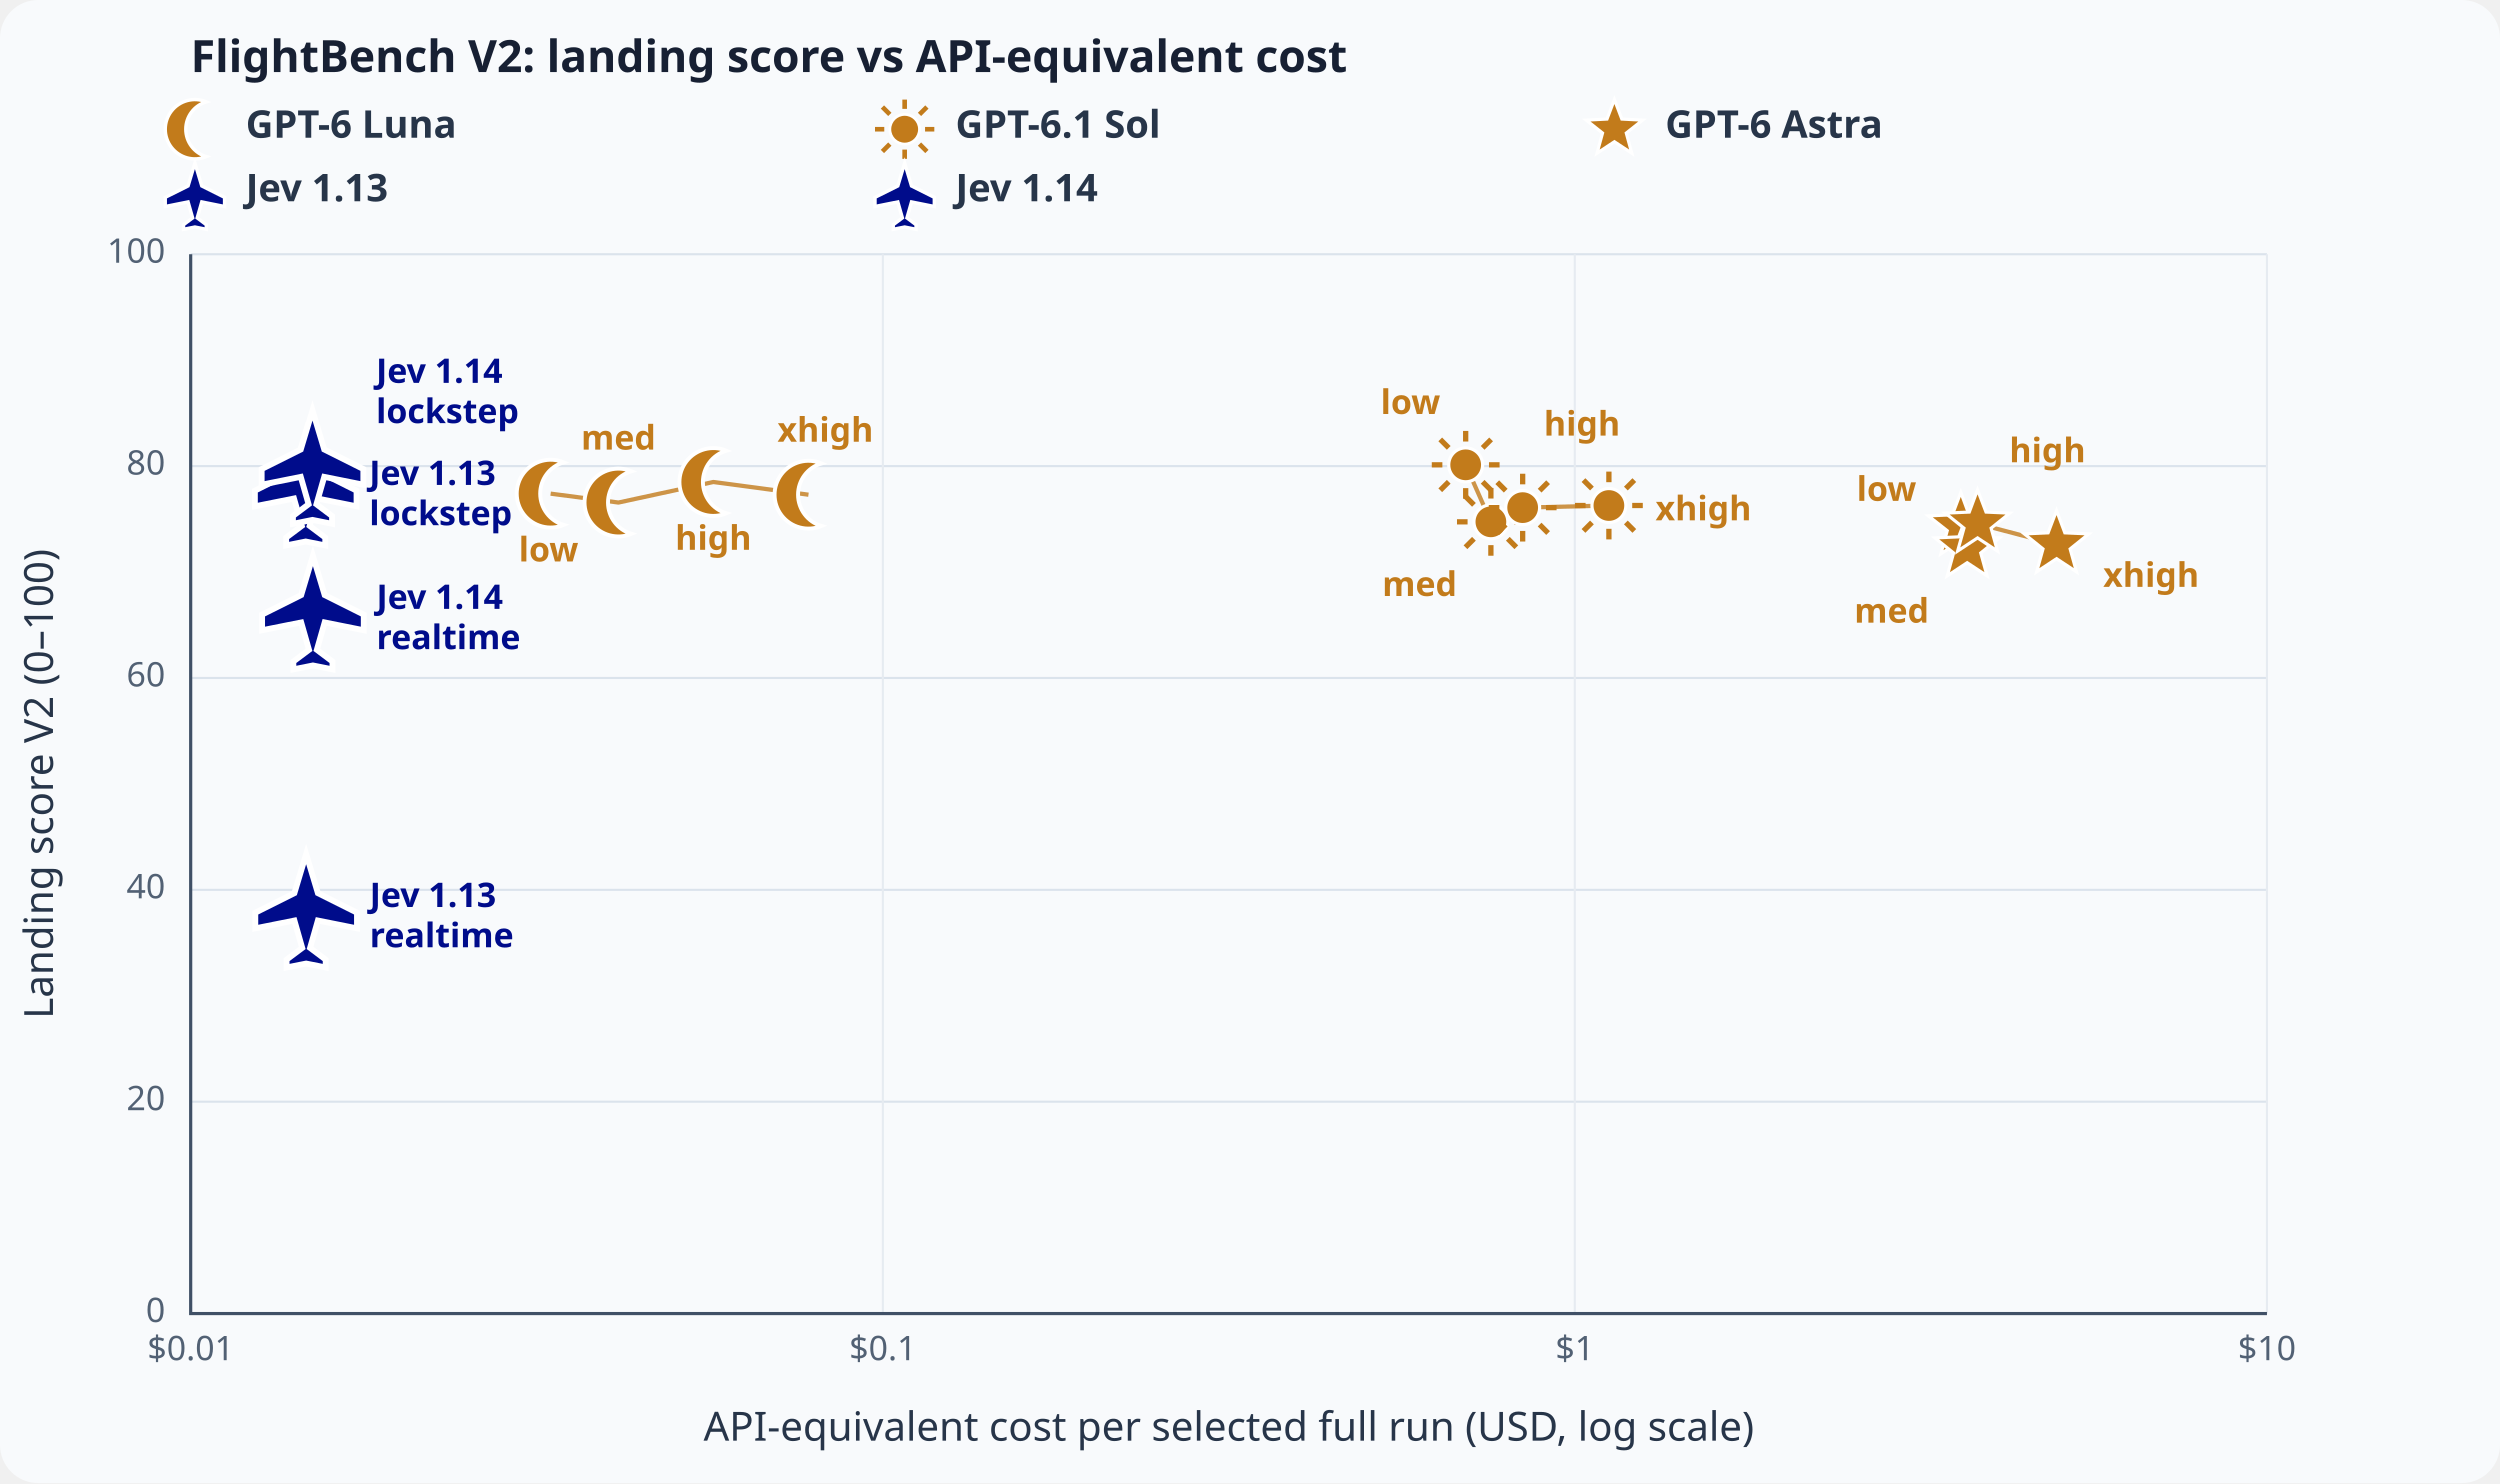
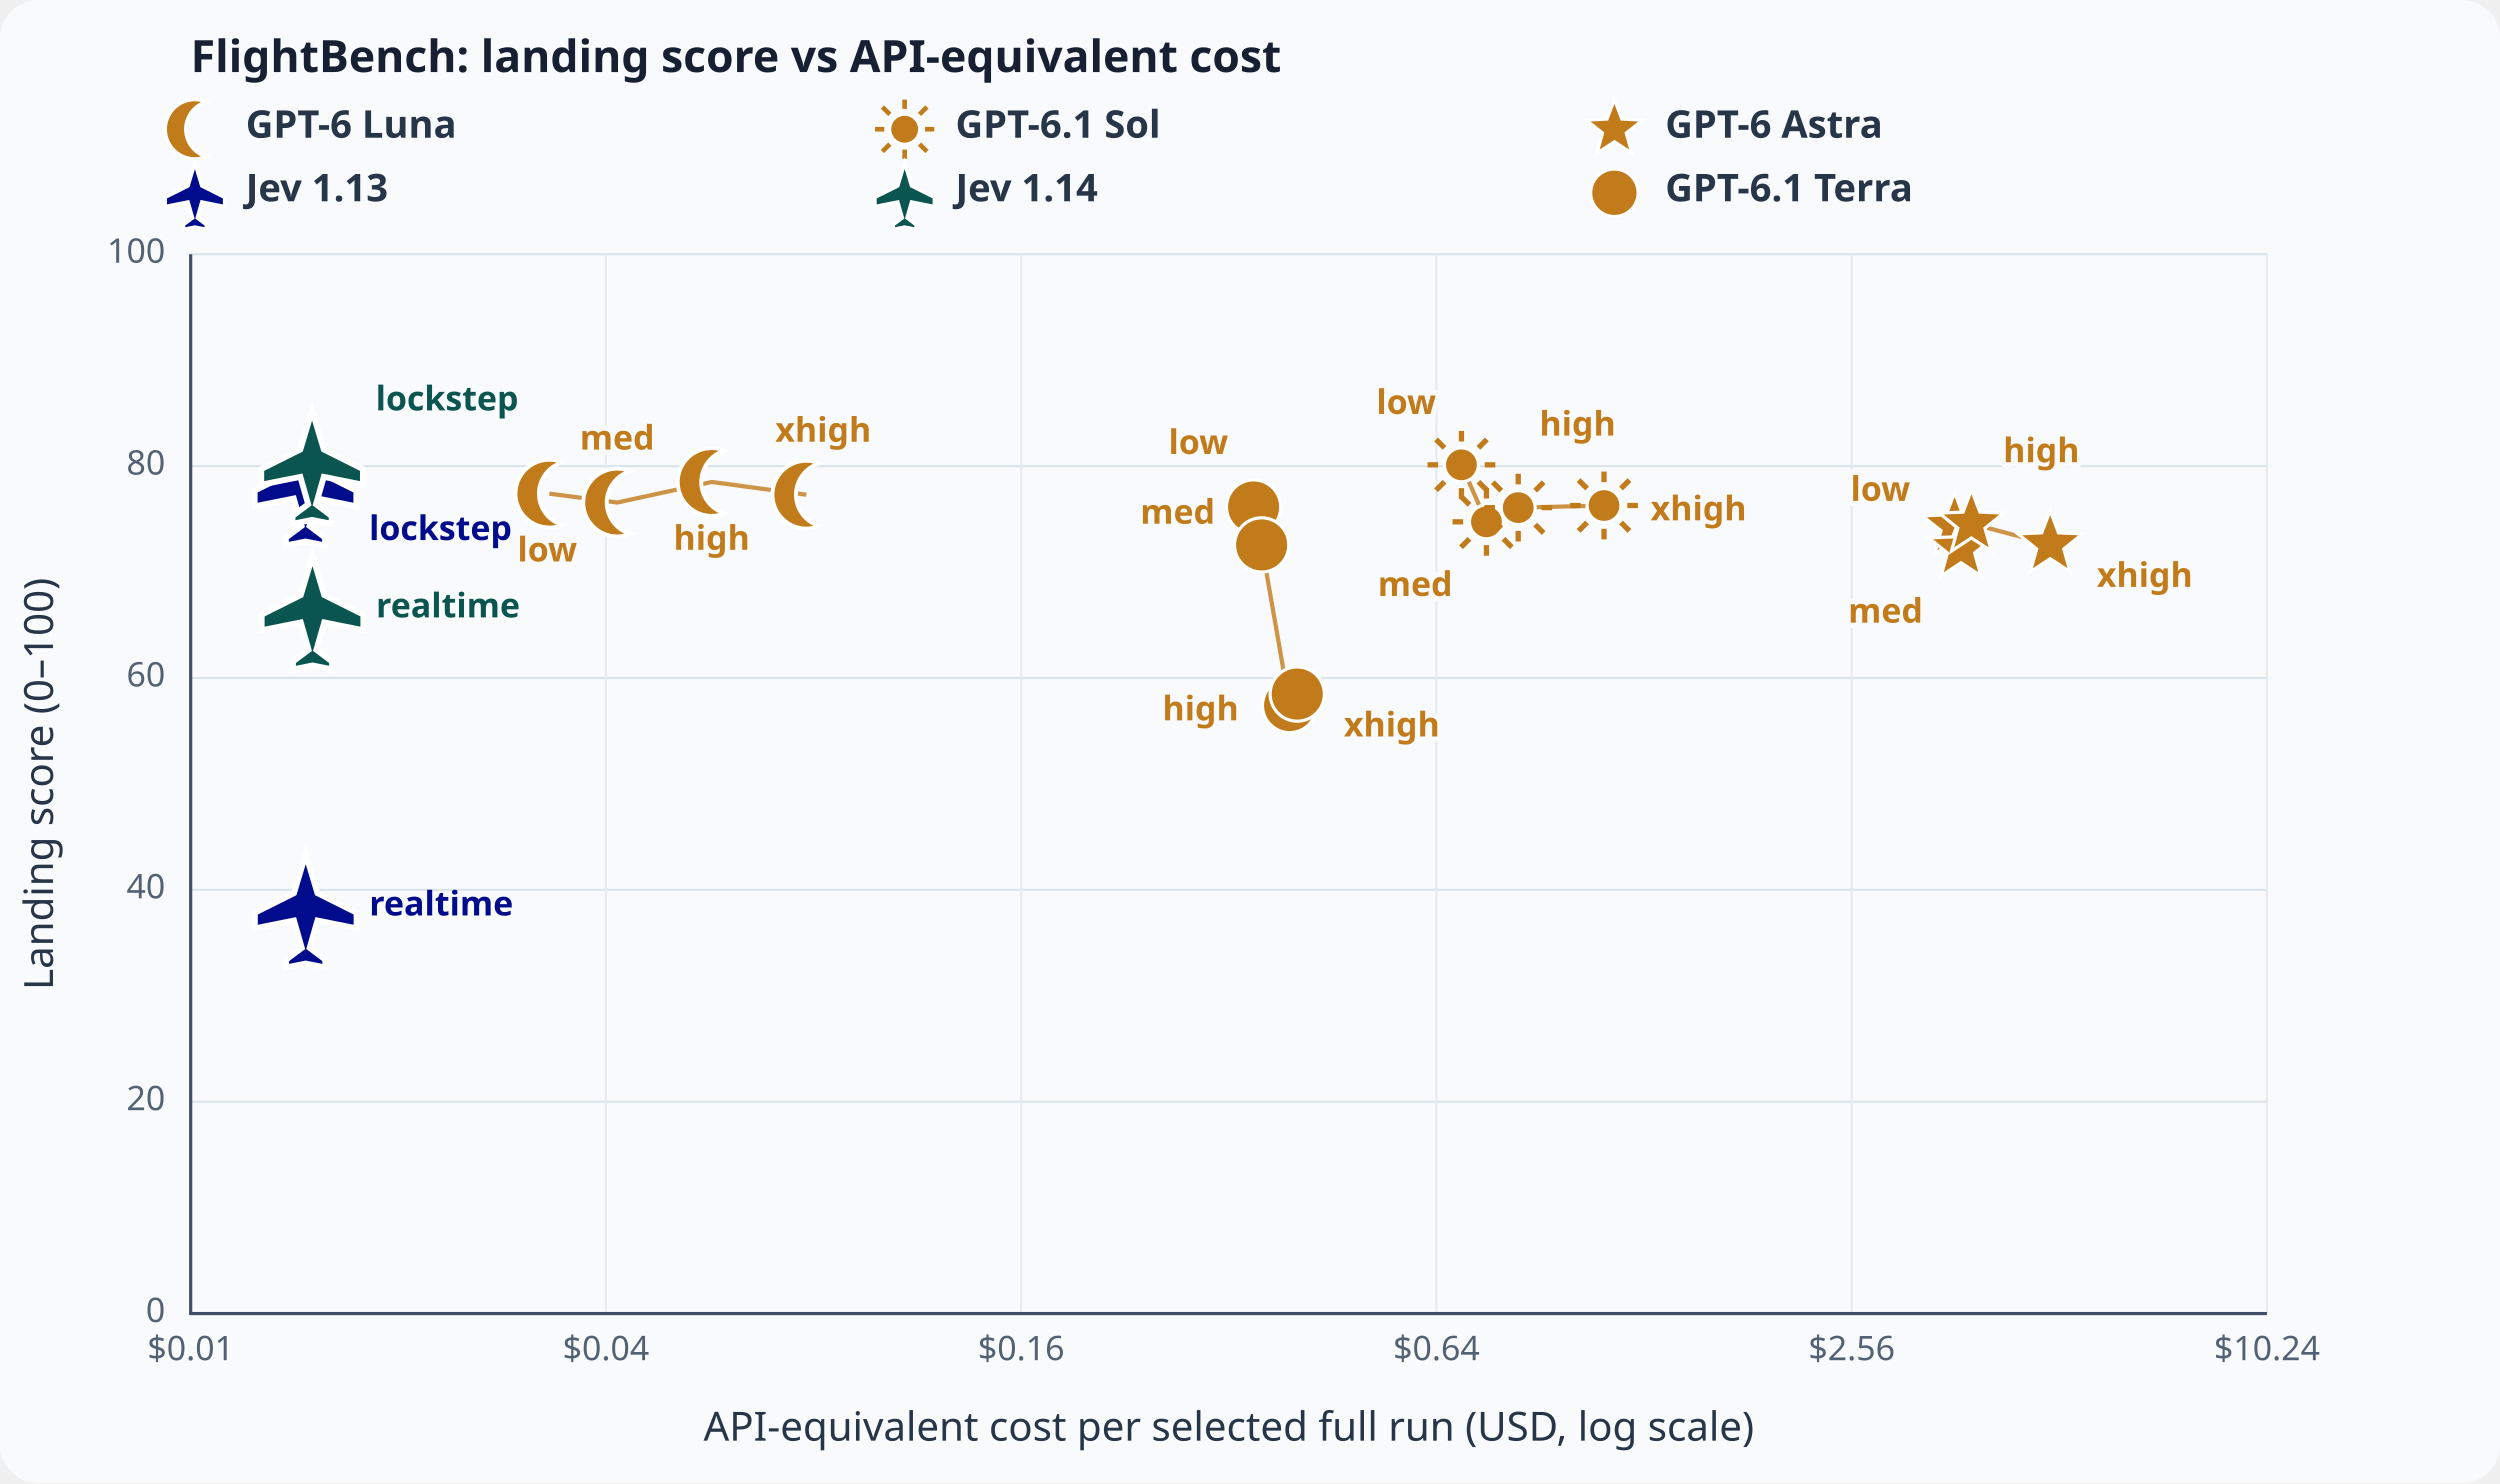
<svg xmlns="http://www.w3.org/2000/svg" viewBox="0 0 1180 700" role="img" aria-labelledby="title desc">
  <rect width="1180" height="700" rx="18" fill="#f8fafc" />
-   <text x="90" y="34" font-family="system-ui,sans-serif" font-size="21" font-weight="700" fill="#172033">FlightBench V2: landing score vs API-equivalent cost</text>
+   <text x="90" y="34" font-family="system-ui,sans-serif" font-size="21" font-weight="700" fill="#172033">FlightBench: landing score vs API-equivalent cost</text>
  <g fill="#c27b1b" stroke="white" stroke-width="1.5">
    <path transform="translate(92.0 61.0) scale(1.077)" d="M5-12A13 13 0 1 0 5 12A12.5 12.5 0 0 1 5-12Z" />
  </g>
  <text x="116" y="65.0" font-family="system-ui,sans-serif" font-size="18" font-weight="600" fill="#273549">GPT-6 Luna</text>
  <g fill="#c27b1b" stroke="white" stroke-width="1.5">
    <g transform="translate(427.0 61.0) scale(0.875)">
      <circle r="8" />
      <path d="M0-11V-16 M0 11V16 M-11 0H-16 M11 0H16 M-8-8l-4-4 M8 8l4 4 M8-8l4-4 M-8 8l-4 4" stroke="#c27b1b" stroke-width="2.5" />
    </g>
  </g>
  <text x="451" y="65.0" font-family="system-ui,sans-serif" font-size="18" font-weight="600" fill="#273549">GPT-6.1 Sol</text>
  <g fill="#c27b1b" stroke="white" stroke-width="1.5">
    <polygon points="762.0,47.0 765.5,56.2 775.3,56.7 767.6,62.8 770.2,72.3 762.0,66.9 753.8,72.3 756.4,62.8 748.7,56.7 758.5,56.2" />
  </g>
  <text x="786" y="65.0" font-family="system-ui,sans-serif" font-size="18" font-weight="600" fill="#273549">GPT-6 Astra</text>
  <g fill="#000c8b" stroke="white" stroke-width="1.5">
    <path transform="translate(92.0 91.0) scale(1.077)" d="M0-13l3 10 10 5v4l-10-2-2 7 4 3v2l-5-1-5 1v-2l4-3-2-7-10 2v-4l10-5z" />
  </g>
  <text x="116" y="95.0" font-family="system-ui,sans-serif" font-size="18" font-weight="600" fill="#273549">Jev 1.13</text>
-   <g fill="#000c8b" stroke="white" stroke-width="1.5">
+   <g fill="#0b5551" stroke="white" stroke-width="1.5">
    <path transform="translate(427.0 91.0) scale(1.077)" d="M0-13l3 10 10 5v4l-10-2-2 7 4 3v2l-5-1-5 1v-2l4-3-2-7-10 2v-4l10-5z" />
  </g>
  <text x="451" y="95.0" font-family="system-ui,sans-serif" font-size="18" font-weight="600" fill="#273549">Jev 1.14</text>
+   <g fill="#c27b1b" stroke="white" stroke-width="1.5">
+     <circle cx="762.0" cy="91.0" r="11.2" />
+   </g>
+   <text x="786" y="95.0" font-family="system-ui,sans-serif" font-size="18" font-weight="600" fill="#273549">GPT-6.1 Terra</text>
  <path d="M90 620.0H1070" stroke="#dbe3ec" />
  <text x="78" y="624.0" text-anchor="end" font-family="system-ui,sans-serif" font-size="16" fill="#526174">0</text>
  <path d="M90 520.0H1070" stroke="#dbe3ec" />
  <text x="78" y="524.0" text-anchor="end" font-family="system-ui,sans-serif" font-size="16" fill="#526174">20</text>
  <path d="M90 420.0H1070" stroke="#dbe3ec" />
  <text x="78" y="424.0" text-anchor="end" font-family="system-ui,sans-serif" font-size="16" fill="#526174">40</text>
  <path d="M90 320.0H1070" stroke="#dbe3ec" />
  <text x="78" y="324.0" text-anchor="end" font-family="system-ui,sans-serif" font-size="16" fill="#526174">60</text>
  <path d="M90 220.0H1070" stroke="#dbe3ec" />
  <text x="78" y="224.0" text-anchor="end" font-family="system-ui,sans-serif" font-size="16" fill="#526174">80</text>
  <path d="M90 120.0H1070" stroke="#dbe3ec" />
  <text x="78" y="124.0" text-anchor="end" font-family="system-ui,sans-serif" font-size="16" fill="#526174">100</text>
  <path d="M90.0 120V620" stroke="#e6ebf1" />
  <text x="90.0" y="642" text-anchor="middle" font-family="system-ui,sans-serif" font-size="16" fill="#526174">$0.01</text>
-   <path d="M416.7 120V620" stroke="#e6ebf1" />
-   <text x="416.7" y="642" text-anchor="middle" font-family="system-ui,sans-serif" font-size="16" fill="#526174">$0.1</text>
-   <path d="M743.3 120V620" stroke="#e6ebf1" />
-   <text x="743.3" y="642" text-anchor="middle" font-family="system-ui,sans-serif" font-size="16" fill="#526174">$1</text>
+   <path d="M286.0 120V620" stroke="#e6ebf1" />
+   <text x="286.0" y="642" text-anchor="middle" font-family="system-ui,sans-serif" font-size="16" fill="#526174">$0.04</text>
+   <path d="M482.0 120V620" stroke="#e6ebf1" />
+   <text x="482.0" y="642" text-anchor="middle" font-family="system-ui,sans-serif" font-size="16" fill="#526174">$0.16</text>
+   <path d="M678.0 120V620" stroke="#e6ebf1" />
+   <text x="678.0" y="642" text-anchor="middle" font-family="system-ui,sans-serif" font-size="16" fill="#526174">$0.64</text>
+   <path d="M874.0 120V620" stroke="#e6ebf1" />
+   <text x="874.0" y="642" text-anchor="middle" font-family="system-ui,sans-serif" font-size="16" fill="#526174">$2.56</text>
  <path d="M1070.0 120V620" stroke="#e6ebf1" />
-   <text x="1070.0" y="642" text-anchor="middle" font-family="system-ui,sans-serif" font-size="16" fill="#526174">$10</text>
+   <text x="1070.0" y="642" text-anchor="middle" font-family="system-ui,sans-serif" font-size="16" fill="#526174">$10.24</text>
  <path d="M90 120V620H1070" fill="none" stroke="#405066" stroke-width="1.5" />
  <text x="580" y="680" text-anchor="middle" font-family="system-ui,sans-serif" font-size="19" fill="#273549">API-equivalent cost per selected full run (USD, log scale)</text>
-   <text transform="translate(25 370) rotate(-90)" text-anchor="middle" font-family="system-ui,sans-serif" font-size="19" fill="#273549">Landing score V2 (0–100)</text>
-   <polyline points="259.9,233.0 291.9,237.2 336.7,227.5 381.6,233.5" fill="none" stroke="#c27b1b" stroke-width="2" stroke-linejoin="round" opacity="0.8" />
+   <text transform="translate(25 370) rotate(-90)" text-anchor="middle" font-family="system-ui,sans-serif" font-size="19" fill="#273549">Landing score (0–100)</text>
+   <polyline points="259.3,233.0 291.3,237.2 335.9,227.5 380.6,233.5" fill="none" stroke="#c27b1b" stroke-width="2" stroke-linejoin="round" opacity="0.8" />
  <g fill="#c27b1b" stroke="white" stroke-width="1.5">
-     <path transform="translate(259.9 233.0) scale(1.231)" d="M5-12A13 13 0 1 0 5 12A12.5 12.5 0 0 1 5-12Z" />
+     <path transform="translate(259.3 233.0) scale(1.231)" d="M5-12A13 13 0 1 0 5 12A12.5 12.5 0 0 1 5-12Z" />
  </g>
-   <text x="258.9" y="265.0" text-anchor="middle" font-family="system-ui,sans-serif" font-size="16" font-weight="600" fill="#c27b1b">low</text>
+   <text x="258.3" y="265.0" text-anchor="middle" font-family="system-ui,sans-serif" font-size="16" font-weight="600" fill="#c27b1b" paint-order="stroke" stroke="#f8fafc" stroke-width="5" stroke-linejoin="round">low</text>
  <g fill="#c27b1b" stroke="white" stroke-width="1.5">
-     <path transform="translate(291.9 237.2) scale(1.231)" d="M5-12A13 13 0 1 0 5 12A12.5 12.5 0 0 1 5-12Z" />
+     <path transform="translate(291.3 237.2) scale(1.231)" d="M5-12A13 13 0 1 0 5 12A12.5 12.5 0 0 1 5-12Z" />
  </g>
-   <text x="291.9" y="212.2" text-anchor="middle" font-family="system-ui,sans-serif" font-size="16" font-weight="600" fill="#c27b1b">med</text>
+   <text x="291.3" y="212.2" text-anchor="middle" font-family="system-ui,sans-serif" font-size="16" font-weight="600" fill="#c27b1b" paint-order="stroke" stroke="#f8fafc" stroke-width="5" stroke-linejoin="round">med</text>
  <g fill="#c27b1b" stroke="white" stroke-width="1.5">
-     <path transform="translate(336.7 227.5) scale(1.231)" d="M5-12A13 13 0 1 0 5 12A12.5 12.5 0 0 1 5-12Z" />
+     <path transform="translate(335.9 227.5) scale(1.231)" d="M5-12A13 13 0 1 0 5 12A12.5 12.5 0 0 1 5-12Z" />
  </g>
-   <text x="336.7" y="259.5" text-anchor="middle" font-family="system-ui,sans-serif" font-size="16" font-weight="600" fill="#c27b1b">high</text>
+   <text x="335.9" y="259.5" text-anchor="middle" font-family="system-ui,sans-serif" font-size="16" font-weight="600" fill="#c27b1b" paint-order="stroke" stroke="#f8fafc" stroke-width="5" stroke-linejoin="round">high</text>
  <g fill="#c27b1b" stroke="white" stroke-width="1.5">
-     <path transform="translate(381.6 233.5) scale(1.231)" d="M5-12A13 13 0 1 0 5 12A12.5 12.5 0 0 1 5-12Z" />
+     <path transform="translate(380.6 233.5) scale(1.231)" d="M5-12A13 13 0 1 0 5 12A12.5 12.5 0 0 1 5-12Z" />
  </g>
-   <text x="389.6" y="208.5" text-anchor="middle" font-family="system-ui,sans-serif" font-size="16" font-weight="600" fill="#c27b1b">xhigh</text>
-   <polyline points="691.8,219.4 703.7,246.3 718.7,239.6 759.4,238.6" fill="none" stroke="#c27b1b" stroke-width="2" stroke-linejoin="round" opacity="0.8" />
+   <text x="388.6" y="208.5" text-anchor="middle" font-family="system-ui,sans-serif" font-size="16" font-weight="600" fill="#c27b1b" paint-order="stroke" stroke="#f8fafc" stroke-width="5" stroke-linejoin="round">xhigh</text>
+   <polyline points="689.8,219.4 701.6,246.3 716.6,239.6 757.1,238.6" fill="none" stroke="#c27b1b" stroke-width="2" stroke-linejoin="round" opacity="0.8" />
  <g fill="#c27b1b" stroke="white" stroke-width="1.5">
-     <g transform="translate(691.8 219.4) scale(1.000)">
+     <g transform="translate(689.8 219.4) scale(1.000)">
      <circle r="8" />
      <path d="M0-11V-16 M0 11V16 M-11 0H-16 M11 0H16 M-8-8l-4-4 M8 8l4 4 M8-8l4-4 M-8 8l-4 4" stroke="#c27b1b" stroke-width="2.5" />
    </g>
  </g>
-   <text x="679.8" y="195.4" text-anchor="end" font-family="system-ui,sans-serif" font-size="16" font-weight="600" fill="#c27b1b">low</text>
+   <text x="677.8" y="195.4" text-anchor="end" font-family="system-ui,sans-serif" font-size="16" font-weight="600" fill="#c27b1b" paint-order="stroke" stroke="#f8fafc" stroke-width="5" stroke-linejoin="round">low</text>
  <g fill="#c27b1b" stroke="white" stroke-width="1.5">
-     <g transform="translate(703.7 246.3) scale(1.000)">
+     <g transform="translate(701.6 246.3) scale(1.000)">
      <circle r="8" />
      <path d="M0-11V-16 M0 11V16 M-11 0H-16 M11 0H16 M-8-8l-4-4 M8 8l4 4 M8-8l4-4 M-8 8l-4 4" stroke="#c27b1b" stroke-width="2.5" />
    </g>
  </g>
-   <text x="687.7" y="281.3" text-anchor="end" font-family="system-ui,sans-serif" font-size="16" font-weight="600" fill="#c27b1b">med</text>
+   <text x="685.6" y="281.3" text-anchor="end" font-family="system-ui,sans-serif" font-size="16" font-weight="600" fill="#c27b1b" paint-order="stroke" stroke="#f8fafc" stroke-width="5" stroke-linejoin="round">med</text>
  <g fill="#c27b1b" stroke="white" stroke-width="1.5">
-     <g transform="translate(718.7 239.6) scale(1.000)">
+     <g transform="translate(716.6 239.6) scale(1.000)">
      <circle r="8" />
      <path d="M0-11V-16 M0 11V16 M-11 0H-16 M11 0H16 M-8-8l-4-4 M8 8l4 4 M8-8l4-4 M-8 8l-4 4" stroke="#c27b1b" stroke-width="2.5" />
    </g>
  </g>
-   <text x="728.7" y="205.6" text-anchor="start" font-family="system-ui,sans-serif" font-size="16" font-weight="600" fill="#c27b1b">high</text>
+   <text x="726.6" y="205.6" text-anchor="start" font-family="system-ui,sans-serif" font-size="16" font-weight="600" fill="#c27b1b" paint-order="stroke" stroke="#f8fafc" stroke-width="5" stroke-linejoin="round">high</text>
  <g fill="#c27b1b" stroke="white" stroke-width="1.5">
-     <g transform="translate(759.4 238.6) scale(1.000)">
+     <g transform="translate(757.1 238.6) scale(1.000)">
      <circle r="8" />
      <path d="M0-11V-16 M0 11V16 M-11 0H-16 M11 0H16 M-8-8l-4-4 M8 8l4 4 M8-8l4-4 M-8 8l-4 4" stroke="#c27b1b" stroke-width="2.5" />
    </g>
  </g>
-   <text x="781.4" y="245.6" text-anchor="start" font-family="system-ui,sans-serif" font-size="16" font-weight="600" fill="#c27b1b">xhigh</text>
-   <polyline points="925.5,248.4 928.5,258.9 933.4,247.2 970.7,257.0" fill="none" stroke="#c27b1b" stroke-width="2" stroke-linejoin="round" opacity="0.8" />
+   <text x="779.1" y="245.6" text-anchor="start" font-family="system-ui,sans-serif" font-size="16" font-weight="600" fill="#c27b1b" paint-order="stroke" stroke="#f8fafc" stroke-width="5" stroke-linejoin="round">xhigh</text>
+   <polyline points="922.6,248.4 925.6,258.9 930.5,247.2 967.7,257.0" fill="none" stroke="#c27b1b" stroke-width="2" stroke-linejoin="round" opacity="0.8" />
  <g fill="#c27b1b" stroke="white" stroke-width="1.5">
-     <polygon points="925.5,232.4 929.4,243.0 940.7,243.5 931.8,250.5 934.9,261.4 925.5,255.2 916.1,261.4 919.1,250.5 910.2,243.5 921.5,243.0" />
+     <polygon points="922.6,232.4 926.5,243.0 937.8,243.5 929.0,250.5 932.0,261.4 922.6,255.2 913.2,261.4 916.2,250.5 907.4,243.5 918.6,243.0" />
  </g>
-   <text x="904.5" y="236.4" text-anchor="end" font-family="system-ui,sans-serif" font-size="16" font-weight="600" fill="#c27b1b">low</text>
+   <text x="901.6" y="236.4" text-anchor="end" font-family="system-ui,sans-serif" font-size="16" font-weight="600" fill="#c27b1b" paint-order="stroke" stroke="#f8fafc" stroke-width="5" stroke-linejoin="round">low</text>
  <g fill="#c27b1b" stroke="white" stroke-width="1.5">
-     <polygon points="928.5,242.9 932.4,253.4 943.7,253.9 934.9,261.0 937.9,271.8 928.5,265.6 919.1,271.8 922.1,261.0 913.3,253.9 924.5,253.4" />
+     <polygon points="925.6,242.9 929.6,253.4 940.8,253.9 932.0,261.0 935.0,271.8 925.6,265.6 916.2,271.8 919.2,261.0 910.4,253.9 921.7,253.4" />
  </g>
-   <text x="910.5" y="293.9" text-anchor="end" font-family="system-ui,sans-serif" font-size="16" font-weight="600" fill="#c27b1b">med</text>
+   <text x="907.6" y="293.9" text-anchor="end" font-family="system-ui,sans-serif" font-size="16" font-weight="600" fill="#c27b1b" paint-order="stroke" stroke="#f8fafc" stroke-width="5" stroke-linejoin="round">med</text>
  <g fill="#c27b1b" stroke="white" stroke-width="1.5">
-     <polygon points="933.4,231.2 937.4,241.7 948.6,242.2 939.8,249.3 942.8,260.1 933.4,253.9 924.0,260.1 927.0,249.3 918.2,242.2 929.5,241.7" />
+     <polygon points="930.5,231.2 934.5,241.7 945.7,242.2 936.9,249.3 939.9,260.1 930.5,253.9 921.1,260.1 924.1,249.3 915.3,242.2 926.6,241.7" />
  </g>
-   <text x="948.4" y="218.2" text-anchor="start" font-family="system-ui,sans-serif" font-size="16" font-weight="600" fill="#c27b1b">high</text>
+   <text x="945.5" y="218.2" text-anchor="start" font-family="system-ui,sans-serif" font-size="16" font-weight="600" fill="#c27b1b" paint-order="stroke" stroke="#f8fafc" stroke-width="5" stroke-linejoin="round">high</text>
  <g fill="#c27b1b" stroke="white" stroke-width="1.5">
-     <polygon points="970.7,241.0 974.6,251.5 985.9,252.0 977.1,259.1 980.1,269.9 970.7,263.7 961.3,269.9 964.3,259.1 955.5,252.0 966.7,251.5" />
+     <polygon points="967.7,241.0 971.6,251.5 982.9,252.0 974.1,259.1 977.1,269.9 967.7,263.7 958.3,269.9 961.3,259.1 952.5,252.0 963.7,251.5" />
  </g>
-   <text x="992.7" y="277.0" text-anchor="start" font-family="system-ui,sans-serif" font-size="16" font-weight="600" fill="#c27b1b">xhigh</text>
+   <text x="989.7" y="277.0" text-anchor="start" font-family="system-ui,sans-serif" font-size="16" font-weight="600" fill="#c27b1b" paint-order="stroke" stroke="#f8fafc" stroke-width="5" stroke-linejoin="round">xhigh</text>
+   <polyline points="591.7,239.3 595.5,257.2 608.7,333.0 612.3,327.6" fill="none" stroke="#c27b1b" stroke-width="2" stroke-linejoin="round" opacity="0.8" />
+   <g fill="#c27b1b" stroke="white" stroke-width="1.5">
+     <circle cx="591.7" cy="239.3" r="12.8" />
+   </g>
+   <text x="579.7" y="214.3" text-anchor="end" font-family="system-ui,sans-serif" font-size="16" font-weight="600" fill="#c27b1b" paint-order="stroke" stroke="#f8fafc" stroke-width="5" stroke-linejoin="round">low</text>
+   <g fill="#c27b1b" stroke="white" stroke-width="1.5">
+     <circle cx="595.5" cy="257.2" r="12.8" />
+   </g>
+   <text x="573.5" y="247.2" text-anchor="end" font-family="system-ui,sans-serif" font-size="16" font-weight="600" fill="#c27b1b" paint-order="stroke" stroke="#f8fafc" stroke-width="5" stroke-linejoin="round">med</text>
+   <g fill="#c27b1b" stroke="white" stroke-width="1.5">
+     <circle cx="608.7" cy="333.0" r="12.8" />
+   </g>
+   <text x="584.7" y="340.0" text-anchor="end" font-family="system-ui,sans-serif" font-size="16" font-weight="600" fill="#c27b1b" paint-order="stroke" stroke="#f8fafc" stroke-width="5" stroke-linejoin="round">high</text>
+   <g fill="#c27b1b" stroke="white" stroke-width="1.5">
+     <circle cx="612.3" cy="327.6" r="12.8" />
+   </g>
+   <text x="634.3" y="347.6" text-anchor="start" font-family="system-ui,sans-serif" font-size="16" font-weight="600" fill="#c27b1b" paint-order="stroke" stroke="#f8fafc" stroke-width="5" stroke-linejoin="round">xhigh</text>
  <g fill="#000c8b" stroke="white" stroke-width="1.5">
-     <path transform="translate(144.3 227.9) scale(1.846)" d="M0-13l3 10 10 5v4l-10-2-2 7 4 3v2l-5-1-5 1v-2l4-3-2-7-10 2v-4l10-5z" />
+     <path transform="translate(144.2 227.9) scale(1.846)" d="M0-13l3 10 10 5v4l-10-2-2 7 4 3v2l-5-1-5 1v-2l4-3-2-7-10 2v-4l10-5z" />
  </g>
-   <text x="174.3" y="228.9" font-family="system-ui,sans-serif" font-size="16" font-weight="700" fill="#000c8b">Jev 1.13<tspan x="174.3" dy="19">lockstep</tspan>
-   </text>
+   <text x="174.2" y="254.9" font-family="system-ui,sans-serif" font-size="16" font-weight="700" fill="#000c8b">lockstep</text>
+   <g fill="#0b5551" stroke="white" stroke-width="1.5">
+     <path transform="translate(147.3 217.7) scale(1.846)" d="M0-13l3 10 10 5v4l-10-2-2 7 4 3v2l-5-1-5 1v-2l4-3-2-7-10 2v-4l10-5z" />
+   </g>
+   <text x="177.3" y="193.7" font-family="system-ui,sans-serif" font-size="16" font-weight="700" fill="#0b5551">lockstep</text>
  <g fill="#000c8b" stroke="white" stroke-width="1.5">
-     <path transform="translate(147.5 217.7) scale(1.846)" d="M0-13l3 10 10 5v4l-10-2-2 7 4 3v2l-5-1-5 1v-2l4-3-2-7-10 2v-4l10-5z" />
+     <path transform="translate(144.3 427.1) scale(1.846)" d="M0-13l3 10 10 5v4l-10-2-2 7 4 3v2l-5-1-5 1v-2l4-3-2-7-10 2v-4l10-5z" />
  </g>
-   <text x="177.5" y="180.7" font-family="system-ui,sans-serif" font-size="16" font-weight="700" fill="#000c8b">Jev 1.14<tspan x="177.5" dy="19">lockstep</tspan>
-   </text>
-   <g fill="#000c8b" stroke="white" stroke-width="1.5">
-     <path transform="translate(144.5 427.1) scale(1.846)" d="M0-13l3 10 10 5v4l-10-2-2 7 4 3v2l-5-1-5 1v-2l4-3-2-7-10 2v-4l10-5z" />
+   <text x="174.3" y="432.1" font-family="system-ui,sans-serif" font-size="16" font-weight="700" fill="#000c8b">realtime</text>
+   <g fill="#0b5551" stroke="white" stroke-width="1.5">
+     <path transform="translate(147.5 286.4) scale(1.846)" d="M0-13l3 10 10 5v4l-10-2-2 7 4 3v2l-5-1-5 1v-2l4-3-2-7-10 2v-4l10-5z" />
  </g>
-   <text x="174.5" y="428.1" font-family="system-ui,sans-serif" font-size="16" font-weight="700" fill="#000c8b">Jev 1.13<tspan x="174.5" dy="19">realtime</tspan>
-   </text>
-   <g fill="#000c8b" stroke="white" stroke-width="1.5">
-     <path transform="translate(147.7 286.4) scale(1.846)" d="M0-13l3 10 10 5v4l-10-2-2 7 4 3v2l-5-1-5 1v-2l4-3-2-7-10 2v-4l10-5z" />
-   </g>
-   <text x="177.7" y="287.4" font-family="system-ui,sans-serif" font-size="16" font-weight="700" fill="#000c8b">Jev 1.14<tspan x="177.7" dy="19">realtime</tspan>
-   </text>
+   <text x="177.5" y="291.4" font-family="system-ui,sans-serif" font-size="16" font-weight="700" fill="#0b5551">realtime</text>
</svg>
